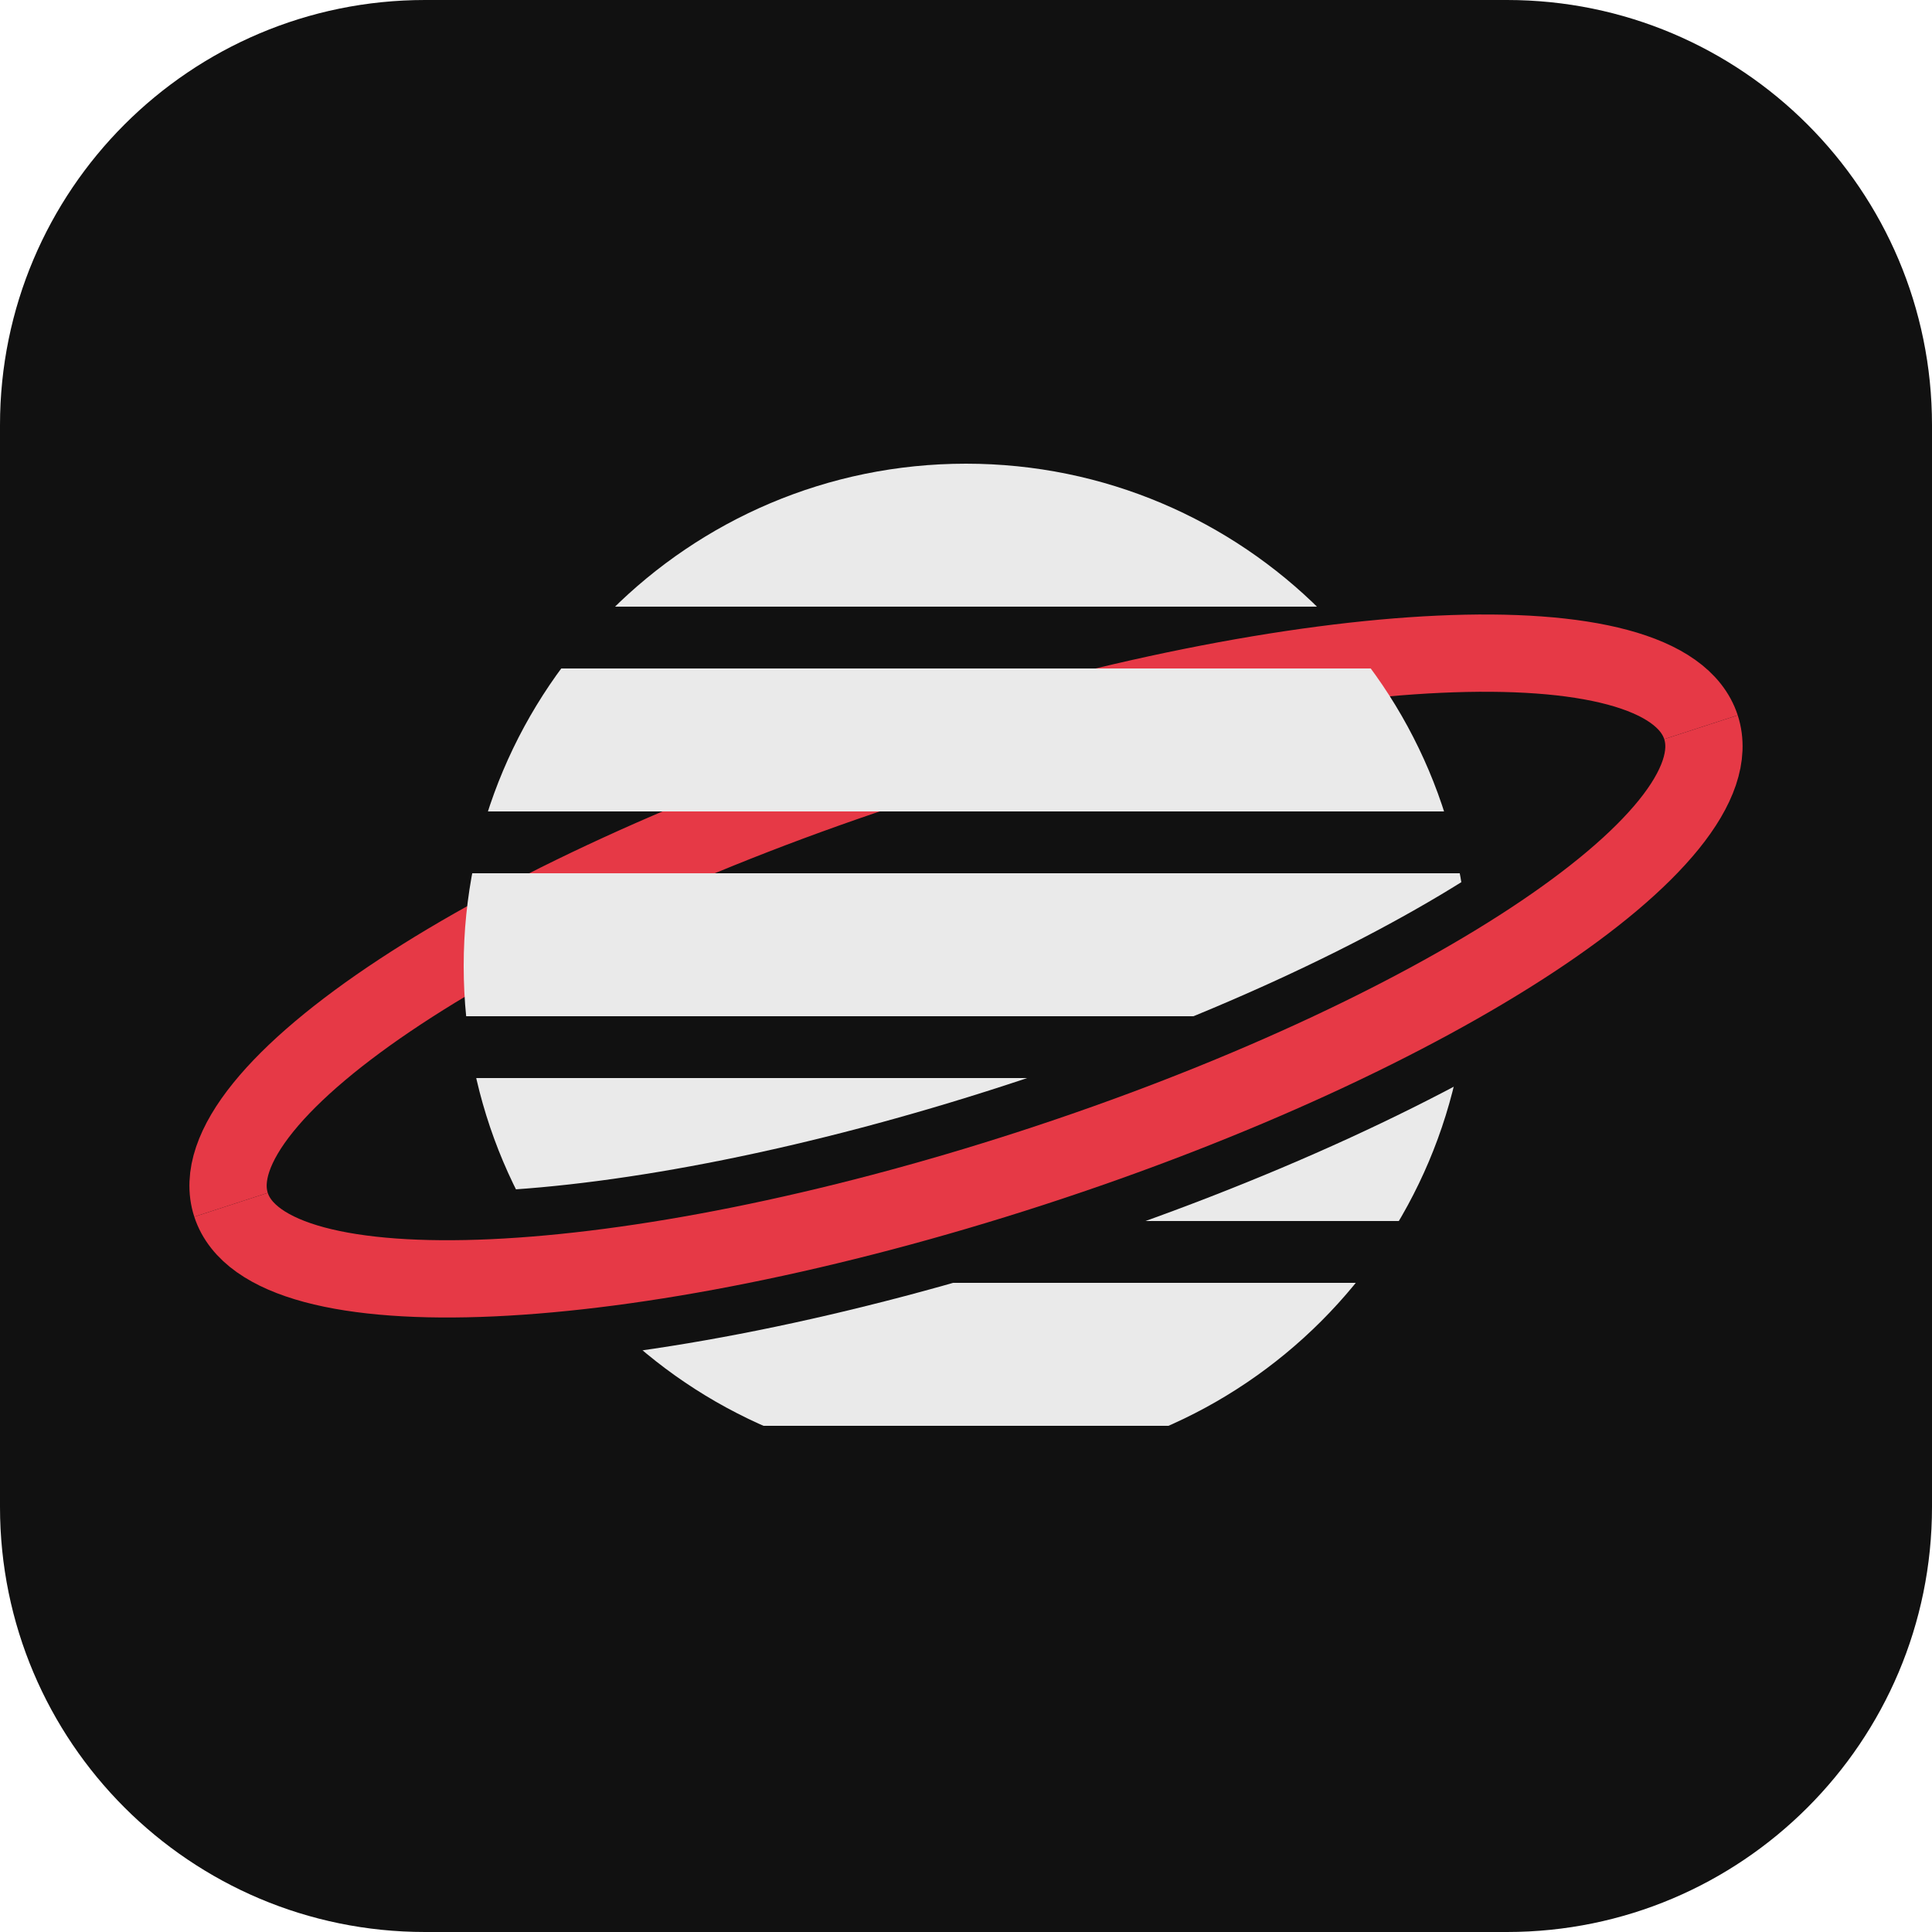
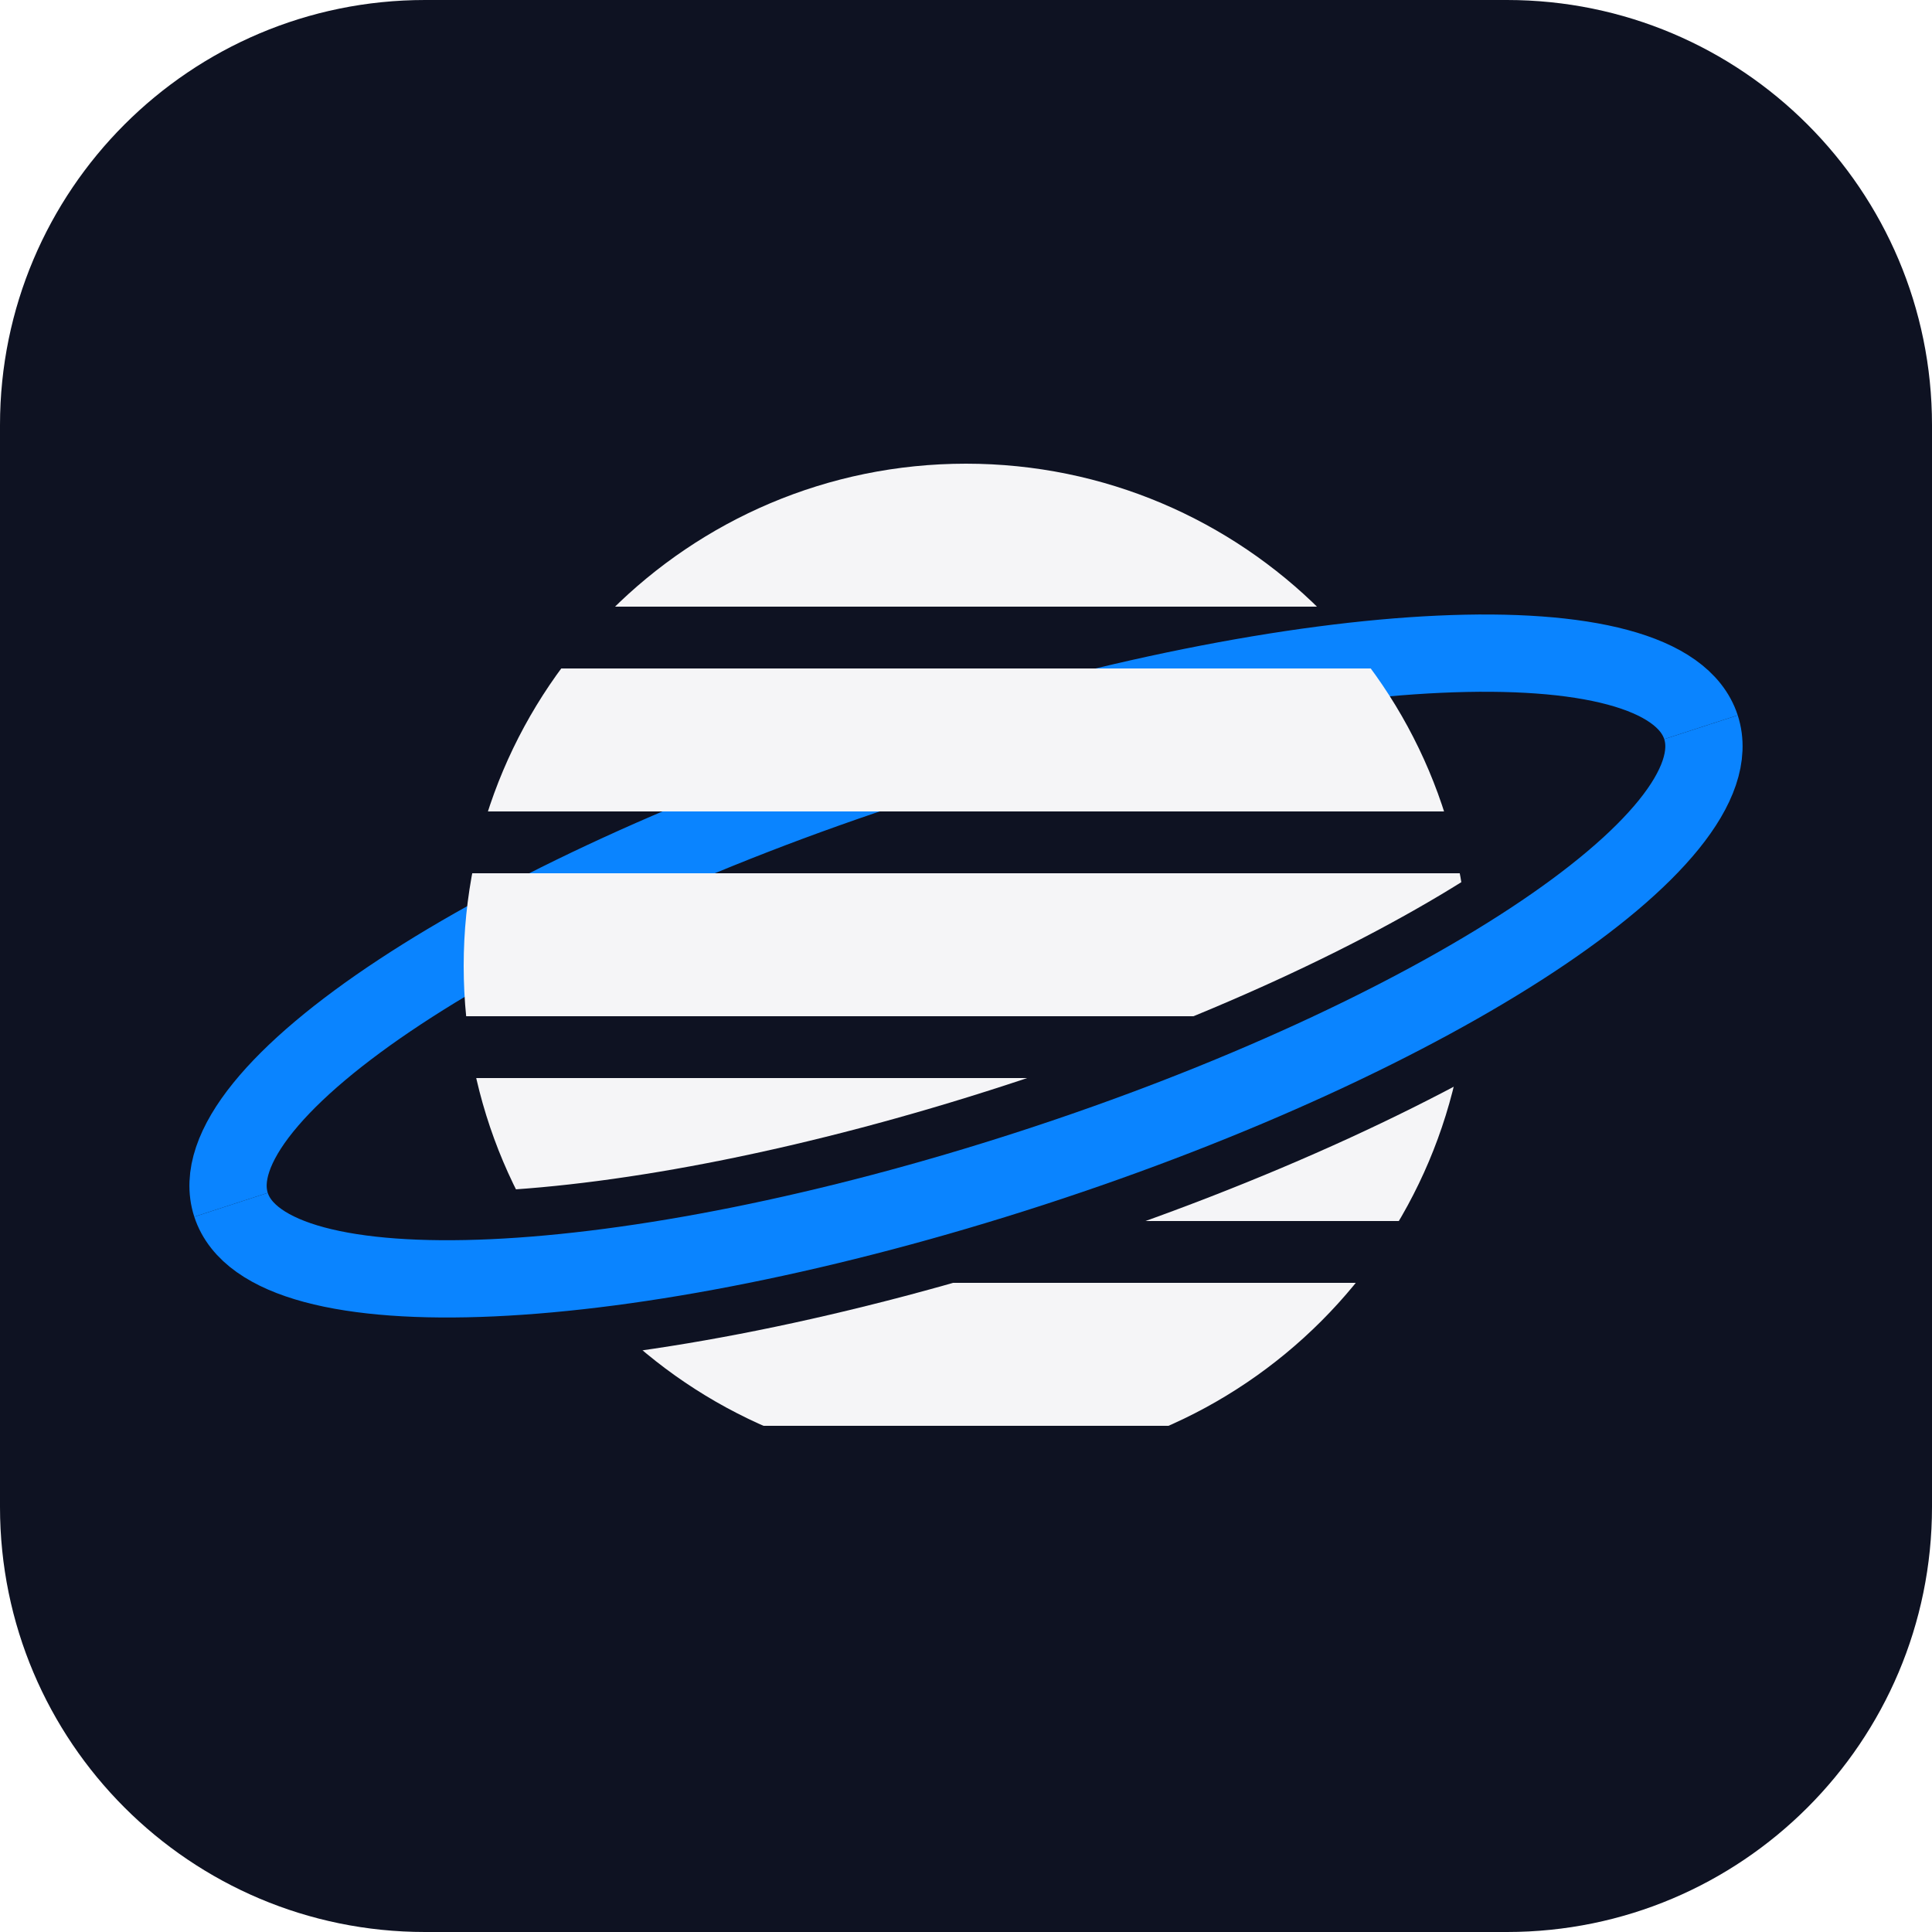
<svg xmlns="http://www.w3.org/2000/svg" viewBox="0 0 100 100">
  <defs>
    <clipPath id="vf-planet">
      <circle cx="50" cy="50" r="26" />
    </clipPath>
    <clipPath id="vf-front">
      <rect x="0" y="50" width="100" height="50" transform="rotate(-18 50 50)" />
    </clipPath>
  </defs>
-   <rect width="100" height="100" rx="22" fill="#111111" />
-   <ellipse cx="50" cy="50" rx="40" ry="11" fill="none" stroke="#e63946" stroke-width="4" transform="rotate(-18 50 50)" />
+   <rect width="100" height="100" rx="22" fill="#0e1222" />
+   <ellipse cx="50" cy="50" rx="40" ry="11" fill="none" stroke="#0a84ff" stroke-width="4" transform="rotate(-18 50 50)" />
  <g clip-path="url(#vf-planet)">
-     <rect x="0" y="24.0" width="100" height="7.4" fill="#eaeaea" />
-     <rect x="0" y="34.6" width="100" height="7.4" fill="#eaeaea" />
-     <rect x="0" y="45.2" width="100" height="7.4" fill="#eaeaea" />
-     <rect x="0" y="55.8" width="100" height="7.4" fill="#eaeaea" />
-     <rect x="0" y="66.4" width="100" height="7.4" fill="#eaeaea" />
+     <rect x="0" y="24.0" width="100" height="7.4" fill="#f5f5f7" />
+     <rect x="0" y="34.6" width="100" height="7.4" fill="#f5f5f7" />
+     <rect x="0" y="45.2" width="100" height="7.4" fill="#f5f5f7" />
+     <rect x="0" y="55.8" width="100" height="7.4" fill="#f5f5f7" />
+     <rect x="0" y="66.4" width="100" height="7.4" fill="#f5f5f7" />
  </g>
  <g clip-path="url(#vf-front)">
-     <ellipse cx="50" cy="50" rx="40" ry="11" fill="none" stroke="#111111" stroke-width="9" transform="rotate(-18 50 50)" />
+     <ellipse cx="50" cy="50" rx="40" ry="11" fill="none" stroke="#0e1222" stroke-width="9" transform="rotate(-18 50 50)" />
  </g>
  <g clip-path="url(#vf-front)">
-     <ellipse cx="50" cy="50" rx="40" ry="11" fill="none" stroke="#e63946" stroke-width="4" transform="rotate(-18 50 50)" />
+     <ellipse cx="50" cy="50" rx="40" ry="11" fill="none" stroke="#0a84ff" stroke-width="4" transform="rotate(-18 50 50)" />
  </g>
</svg>
